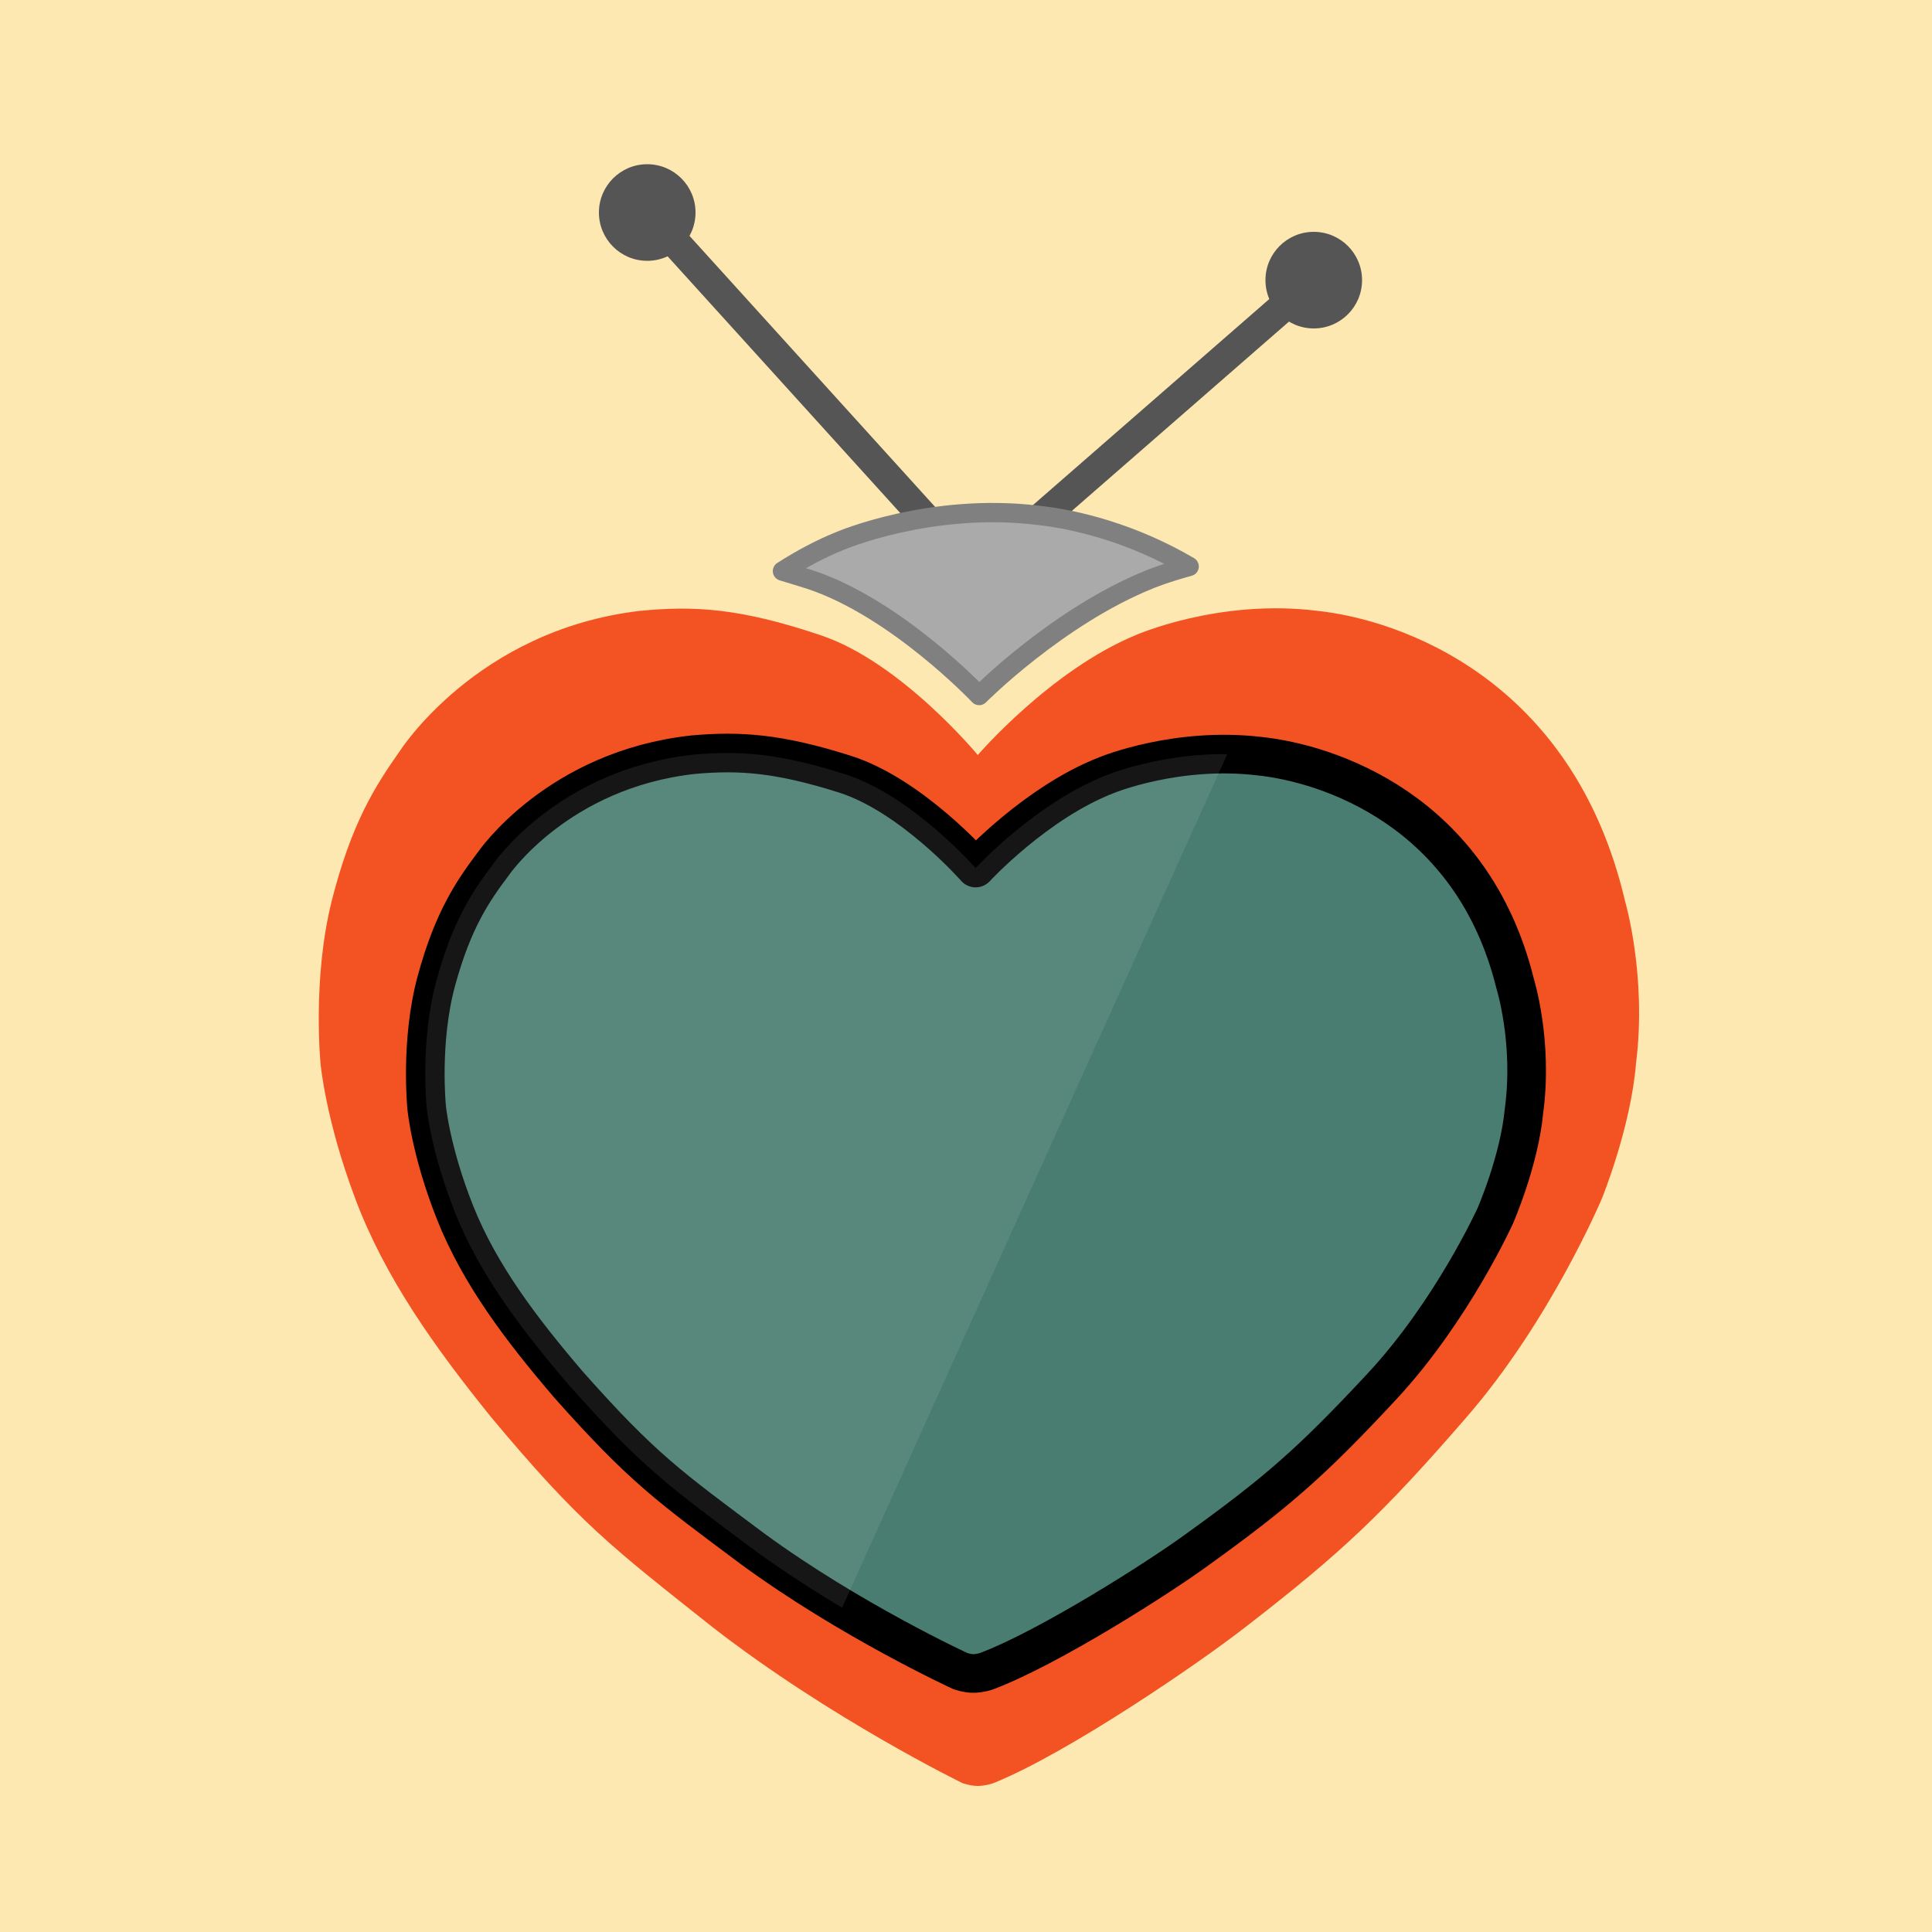
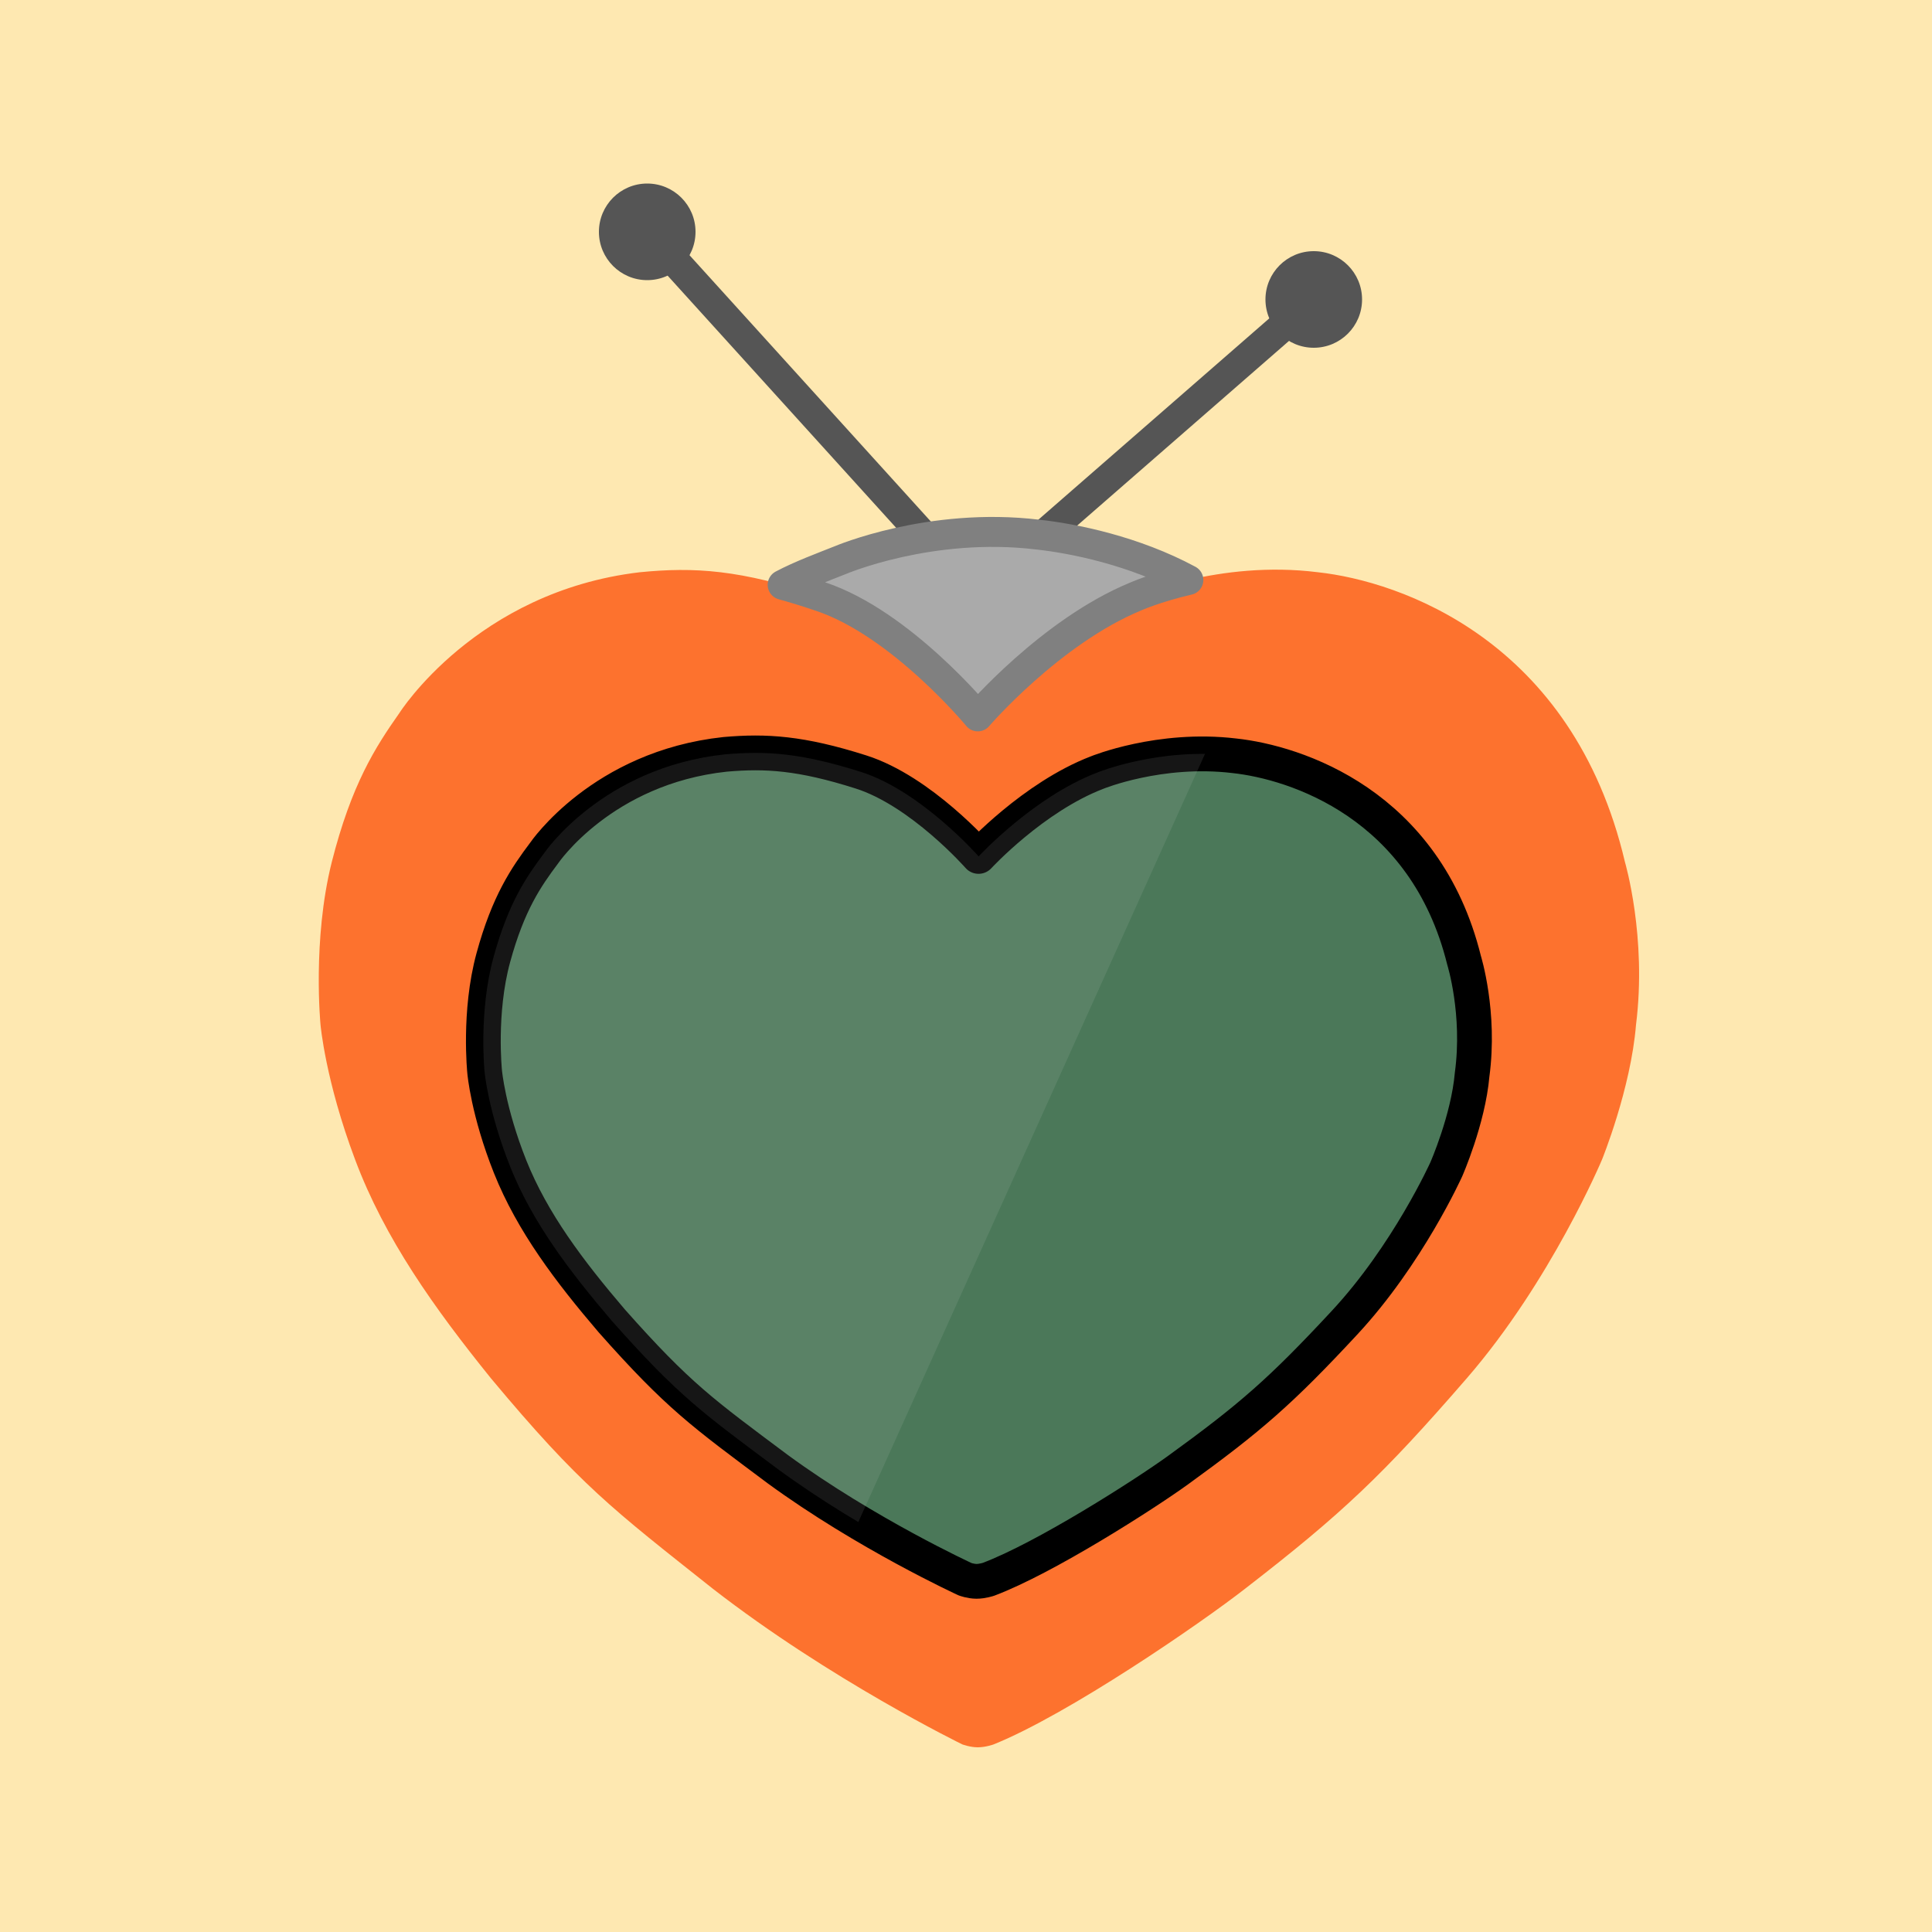
<svg xmlns="http://www.w3.org/2000/svg" version="1.1" width="100" height="100" xml:space="preserve" id="identity">
  <defs>
    <filter id="identity-shadow-inner" filterUnits="userSpaceOnUse">
      <feGaussianBlur in="SourceAlpha" stdDeviation="1.5" result="blur" />
      <feOffset dx="0.1" dy="-0.1" />
      <feComposite in2="SourceAlpha" operator="arithmetic" k2="-1.15" k3="1.15" result="shadowDiff" />
      <feFlood flood-color="rgb(255, 255, 255)" flood-opacity="0.12" />
      <feComposite in2="shadowDiff" operator="in" />
      <feComposite in2="SourceGraphic" operator="over" />
    </filter>
  </defs>
-   <g id="identity-group">
+   <g id="identity-group2">
    <rect id="identity-background" stroke="none" fill="rgb(254, 232, 177)" x="0" y="0" width="100" height="100" />
    <g id="identity-heart">
-       <path id="identity-red" stroke="none" fill="rgb(243, 83, 35)" d="M 49.81,92.29 C 49.81,92.29 50.21,92.44 50.61,92.44 51.02,92.44 51.43,92.29 51.43,92.29 55.32,90.72 62.14,86.03 64.46,84.22 69.46,80.35 71.56,78.37 75.92,73.34 80.28,68.31 82.92,62.02 82.92,62.02 82.92,62.02 84.41,58.36 84.68,55.04 85.25,50.5 84.11,46.63 84.11,46.63 81.41,35.12 72.45,32.08 68.22,31.62 63.08,30.97 58.77,32.88 58.77,32.88 54.37,34.7 50.61,39.08 50.61,39.08 50.61,39.08 46.64,34.27 42.48,32.88 38.33,31.48 35.93,31.34 33.11,31.62 24.63,32.62 20.67,38.91 20.67,38.91 19.43,40.67 18.19,42.6 17.17,46.63 16.16,50.66 16.59,55.04 16.59,55.04 16.59,55.04 16.84,57.93 18.38,62.02 19.91,66.11 22.48,69.71 25.41,73.34 30.04,78.89 31.69,80.1 36.88,84.22 42.98,88.96 49.81,92.29 49.81,92.29 Z M 49.81,92.29" />
-       <path id="identity-green" stroke="rgb(0, 0, 0)" stroke-width="2" stroke-linejoin="round" stroke-miterlimit="10" fill="rgb(73, 125, 113)" d="M -1.04,24.3 C -1.04,24.3 -0.71,24.42 -0.37,24.42 -0.03,24.42 0.31,24.3 0.31,24.3 3.55,23.07 9.25,19.41 11.18,17.99 15.35,14.97 17.1,13.43 20.74,9.5 24.37,5.57 26.58,0.65 26.58,0.65 26.58,0.65 27.82,-2.21 28.05,-4.8 28.52,-8.35 27.57,-11.37 27.57,-11.37 25.32,-20.36 17.84,-22.74 14.31,-23.1 10.03,-23.6 6.43,-22.11 6.43,-22.11 2.76,-20.69 -0.37,-17.27 -0.37,-17.27 -0.37,-17.27 -3.68,-21.02 -7.15,-22.11 -10.62,-23.2 -12.62,-23.31 -14.97,-23.1 -22.04,-22.32 -25.35,-17.4 -25.35,-17.4 -26.38,-16.02 -27.41,-14.52 -28.26,-11.37 -29.11,-8.22 -28.75,-4.8 -28.75,-4.8 -28.75,-4.8 -28.54,-2.54 -27.26,0.65 -25.98,3.84 -23.83,6.66 -21.39,9.5 -17.53,13.83 -16.15,14.78 -11.83,17.99 -6.74,21.7 -1.04,24.3 -1.04,24.3 Z M -1.04,24.3" transform="translate(50.82, 62.2) rotate(0.16)" />
-       <g id="identity-mask" clip-path="url(#identity-bezier7)" opacity="0.1">
+       <path id="identity-red" stroke="none" fill="rgb(253, 114, 46)" d="M 49.81,90.29 C 49.81,90.29 50.21,90.44 50.61,90.44 51.02,90.44 51.43,90.29 51.43,90.29 55.32,88.72 62.14,84.03 64.46,82.22 69.46,78.35 71.56,76.37 75.92,71.34 80.28,66.31 82.92,60.02 82.92,60.02 82.92,60.02 84.41,56.36 84.68,53.04 85.25,48.5 84.11,44.63 84.11,44.63 81.41,33.12 72.45,30.08 68.22,29.62 63.08,28.97 58.77,30.88 58.77,30.88 54.37,32.7 50.61,37.08 50.61,37.08 50.61,37.08 46.64,32.27 42.48,30.88 38.33,29.48 35.93,29.34 33.11,29.62 24.63,30.62 20.67,36.91 20.67,36.91 19.43,38.67 18.19,40.6 17.17,44.63 16.16,48.66 16.59,53.04 16.59,53.04 16.59,53.04 16.84,55.93 18.38,60.02 19.91,64.11 22.48,67.71 25.41,71.34 30.04,76.89 31.69,78.1 36.88,82.22 42.98,86.96 49.81,90.29 49.81,90.29 Z M 49.81,90.29" />
+       <path id="identity-green" stroke="rgb(0, 0, 0)" stroke-width="2" stroke-linejoin="round" stroke-miterlimit="10" fill="rgb(75, 120, 89)" d="M 27.79,47.5 C 27.79,47.5 28.11,47.62 28.45,47.62 28.79,47.62 29.14,47.5 29.14,47.5 32.38,46.27 38.07,42.61 40.01,41.2 44.17,38.17 45.93,36.63 49.56,32.7 53.2,28.77 55.4,23.85 55.4,23.85 55.4,23.85 56.65,20.99 56.87,18.4 57.34,14.85 56.39,11.83 56.39,11.83 54.14,2.84 46.67,0.47 43.14,0.1 38.85,-0.4 35.25,1.09 35.25,1.09 31.58,2.51 28.45,5.93 28.45,5.93 28.45,5.93 25.14,2.18 21.67,1.09 18.21,-0 16.2,-0.11 13.86,0.1 6.78,0.88 3.47,5.8 3.47,5.8 2.44,7.18 1.41,8.68 0.56,11.83 -0.29,14.98 0.08,18.4 0.08,18.4 0.08,18.4 0.28,20.66 1.56,23.85 2.85,27.05 4.99,29.86 7.43,32.7 11.29,37.03 12.67,37.98 17,41.2 22.09,44.9 27.79,47.5 27.79,47.5 Z M 27.79,47.5" transform="translate(25.06, 38.92) rotate(0.16) scale(0.9, 0.9)" />
+       <g id="identity-mask" clip-path="url(#identity-bezier7)" opacity="0.1" transform="translate(25.06, 38.92) scale(0.9, 0.9)">
        <clipPath id="identity-bezier7">
-           <path d="M -1.04,24.3 C -1.04,24.3 -0.71,24.42 -0.37,24.42 -0.03,24.42 0.31,24.3 0.31,24.3 3.55,23.07 9.25,19.41 11.18,17.99 15.35,14.97 17.1,13.43 20.74,9.5 24.37,5.57 26.58,0.65 26.58,0.65 26.58,0.65 27.82,-2.21 28.05,-4.8 28.52,-8.35 27.57,-11.37 27.57,-11.37 25.32,-20.36 17.84,-22.74 14.31,-23.1 10.03,-23.6 6.43,-22.11 6.43,-22.11 2.76,-20.69 -0.37,-17.27 -0.37,-17.27 -0.37,-17.27 -3.68,-21.02 -7.15,-22.11 -10.62,-23.2 -12.62,-23.31 -14.97,-23.1 -22.04,-22.32 -25.35,-17.4 -25.35,-17.4 -26.38,-16.02 -27.41,-14.52 -28.26,-11.37 -29.11,-8.22 -28.75,-4.8 -28.75,-4.8 -28.75,-4.8 -28.54,-2.54 -27.26,0.65 -25.98,3.84 -23.83,6.66 -21.39,9.5 -17.53,13.83 -16.15,14.78 -11.83,17.99 -6.74,21.7 -1.04,24.3 -1.04,24.3 Z M -1.04,24.3" transform="translate(50.82, 62.2) rotate(0.16)" />
+           <path d="M -1.04,24.3 C -1.04,24.3 -0.71,24.42 -0.37,24.42 -0.03,24.42 0.31,24.3 0.31,24.3 3.55,23.07 9.25,19.41 11.18,17.99 15.35,14.97 17.1,13.43 20.74,9.5 24.37,5.57 26.58,0.65 26.58,0.65 26.58,0.65 27.82,-2.21 28.05,-4.8 28.52,-8.35 27.57,-11.37 27.57,-11.37 25.32,-20.36 17.84,-22.74 14.31,-23.1 10.03,-23.6 6.43,-22.11 6.43,-22.11 2.76,-20.69 -0.37,-17.27 -0.37,-17.27 -0.37,-17.27 -3.68,-21.02 -7.15,-22.11 -10.62,-23.2 -12.62,-23.31 -14.97,-23.1 -22.04,-22.32 -25.35,-17.4 -25.35,-17.4 -26.38,-16.02 -27.41,-14.52 -28.26,-11.37 -29.11,-8.22 -28.75,-4.8 -28.75,-4.8 -28.75,-4.8 -28.54,-2.54 -27.26,0.65 -25.98,3.84 -23.83,6.66 -21.39,9.5 -17.53,13.83 -16.15,14.78 -11.83,17.99 -6.74,21.7 -1.04,24.3 -1.04,24.3 Z M -1.04,24.3" transform="translate(28.76, 23.28) rotate(0.16)" />
        </clipPath>
-         <rect id="identity-light" stroke="none" fill="rgb(226, 227, 227)" x="0" y="0" width="37.39" height="60.46" transform="translate(34.14, 13.25) rotate(24.29)" />
+         <rect id="identity-light" stroke="none" fill="rgb(226, 227, 227)" x="0" y="0" width="37.39" height="60.46" transform="translate(12.07, -25.67) rotate(24.29)" />
      </g>
    </g>
-     <path id="identity-bezier3" stroke="rgb(85, 85, 85)" stroke-width="1.55" stroke-linecap="round" stroke-miterlimit="10" fill="none" d="M 48.5,27.5 L 34,11.5" />
-     <path id="identity-bezier4" stroke="rgb(85, 85, 85)" stroke-width="1.55" stroke-linecap="round" stroke-linejoin="round" stroke-miterlimit="10" fill="none" d="M 68,14.5 L 48.5,31.5" />
-     <path id="identity-bezier6" stroke="rgb(128, 128, 128)" stroke-linecap="round" stroke-linejoin="round" stroke-miterlimit="10" fill="rgb(170, 170, 170)" d="M 53.71,26.67 C 55.69,26.88 58.62,27.6 61.55,29.32 60.26,29.67 59.5,29.99 59.5,29.99 54.74,31.91 50.68,36 50.68,36 50.68,36 46.39,31.46 41.9,29.99 41.41,29.84 40.95,29.69 40.5,29.56 41.44,28.96 42.45,28.41 43.5,27.99 43.5,27.99 48.16,26 53.71,26.67 Z M 53.71,26.67" />
-     <circle id="identity-oval" stroke="none" fill="rgb(85, 85, 85)" cx="33.5" cy="11" r="2.5" />
-     <circle id="identity-oval2" stroke="none" fill="rgb(85, 85, 85)" cx="68" cy="14.5" r="2.5" />
+     <g id="identity-group">
+       <path id="identity-bezier3" stroke="rgb(85, 85, 85)" stroke-width="1.55" stroke-linecap="round" stroke-miterlimit="10" fill="none" d="M 48.5,28.5 L 34,12.5" />
+       <path id="identity-bezier4" stroke="rgb(85, 85, 85)" stroke-width="1.55" stroke-linecap="round" stroke-linejoin="round" stroke-miterlimit="10" fill="none" d="M 68,15.5 L 48.5,32.5" />
+       <circle id="identity-oval" stroke="none" fill="rgb(85, 85, 85)" cx="33.5" cy="12" r="2.5" />
+       <circle id="identity-oval2" stroke="none" fill="rgb(85, 85, 85)" cx="68" cy="15.5" r="2.5" />
+       <path id="identity-bezier2" stroke="rgb(128, 128, 128)" stroke-width="1.55" stroke-linecap="round" stroke-linejoin="round" stroke-miterlimit="10" fill="rgb(170, 170, 170)" d="M 53.71,27.67 C 55.57,27.87 58.71,28.51 61.51,30.02 59.82,30.41 58.77,30.88 58.77,30.88 54.37,32.7 50.61,37.08 50.61,37.08 50.61,37.08 46.64,32.27 42.48,30.88 41.78,30.64 41.12,30.44 40.51,30.27 41.43,29.78 42.62,29.34 43.5,28.99 43.5,28.99 48.16,27 53.71,27.67 Z M 53.71,27.67" />
+     </g>
  </g>
</svg>
